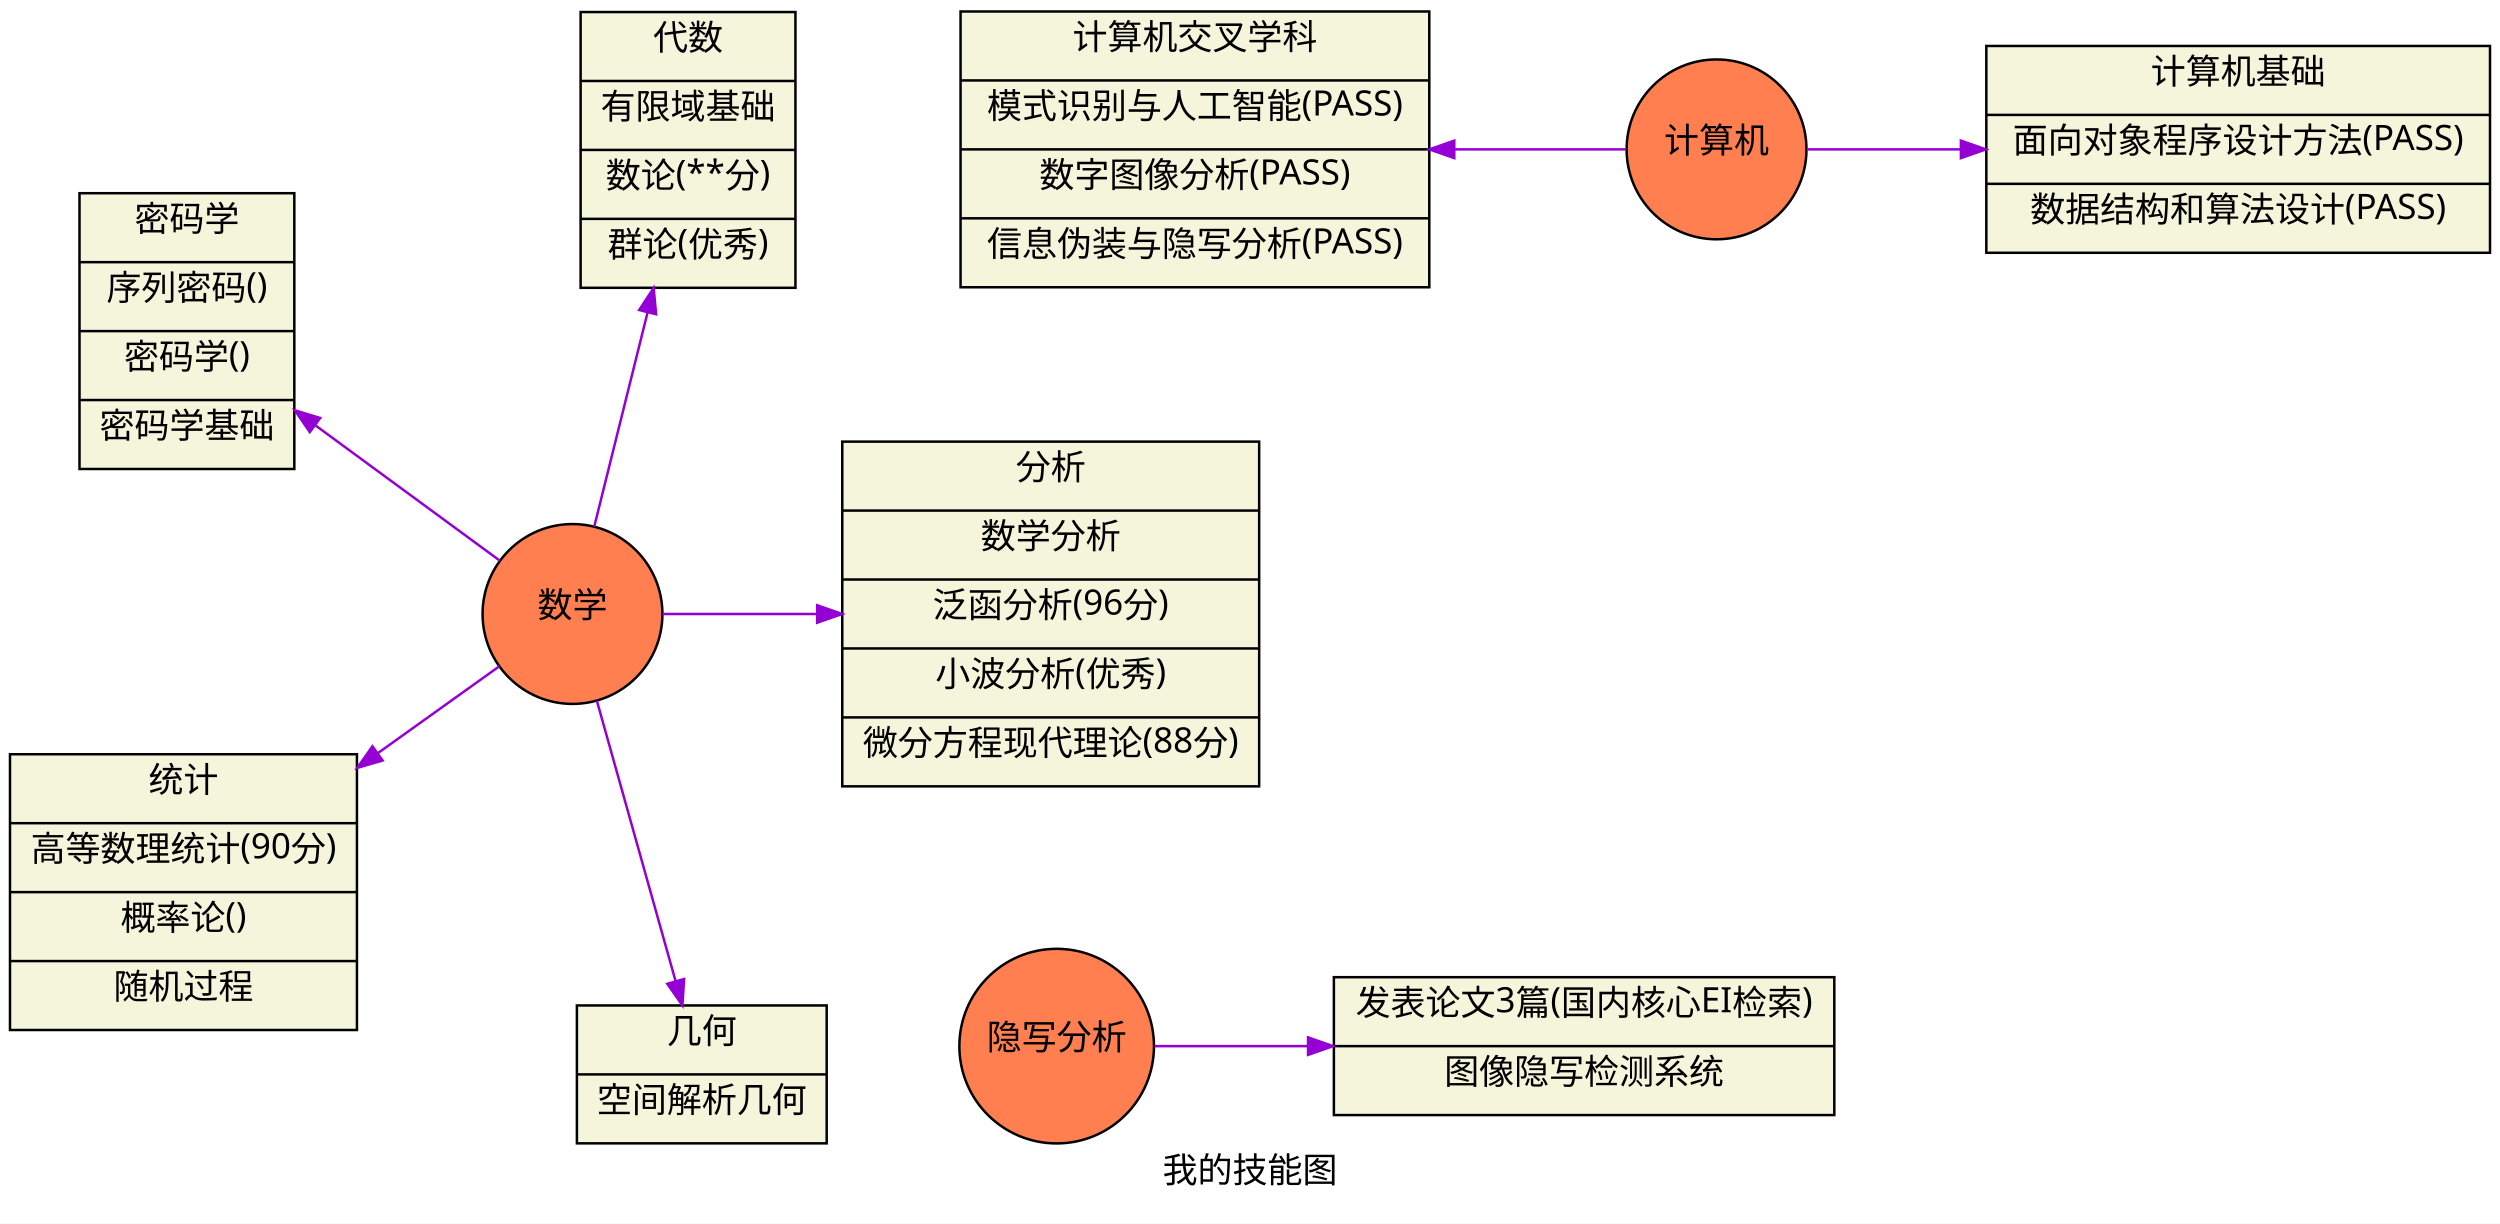
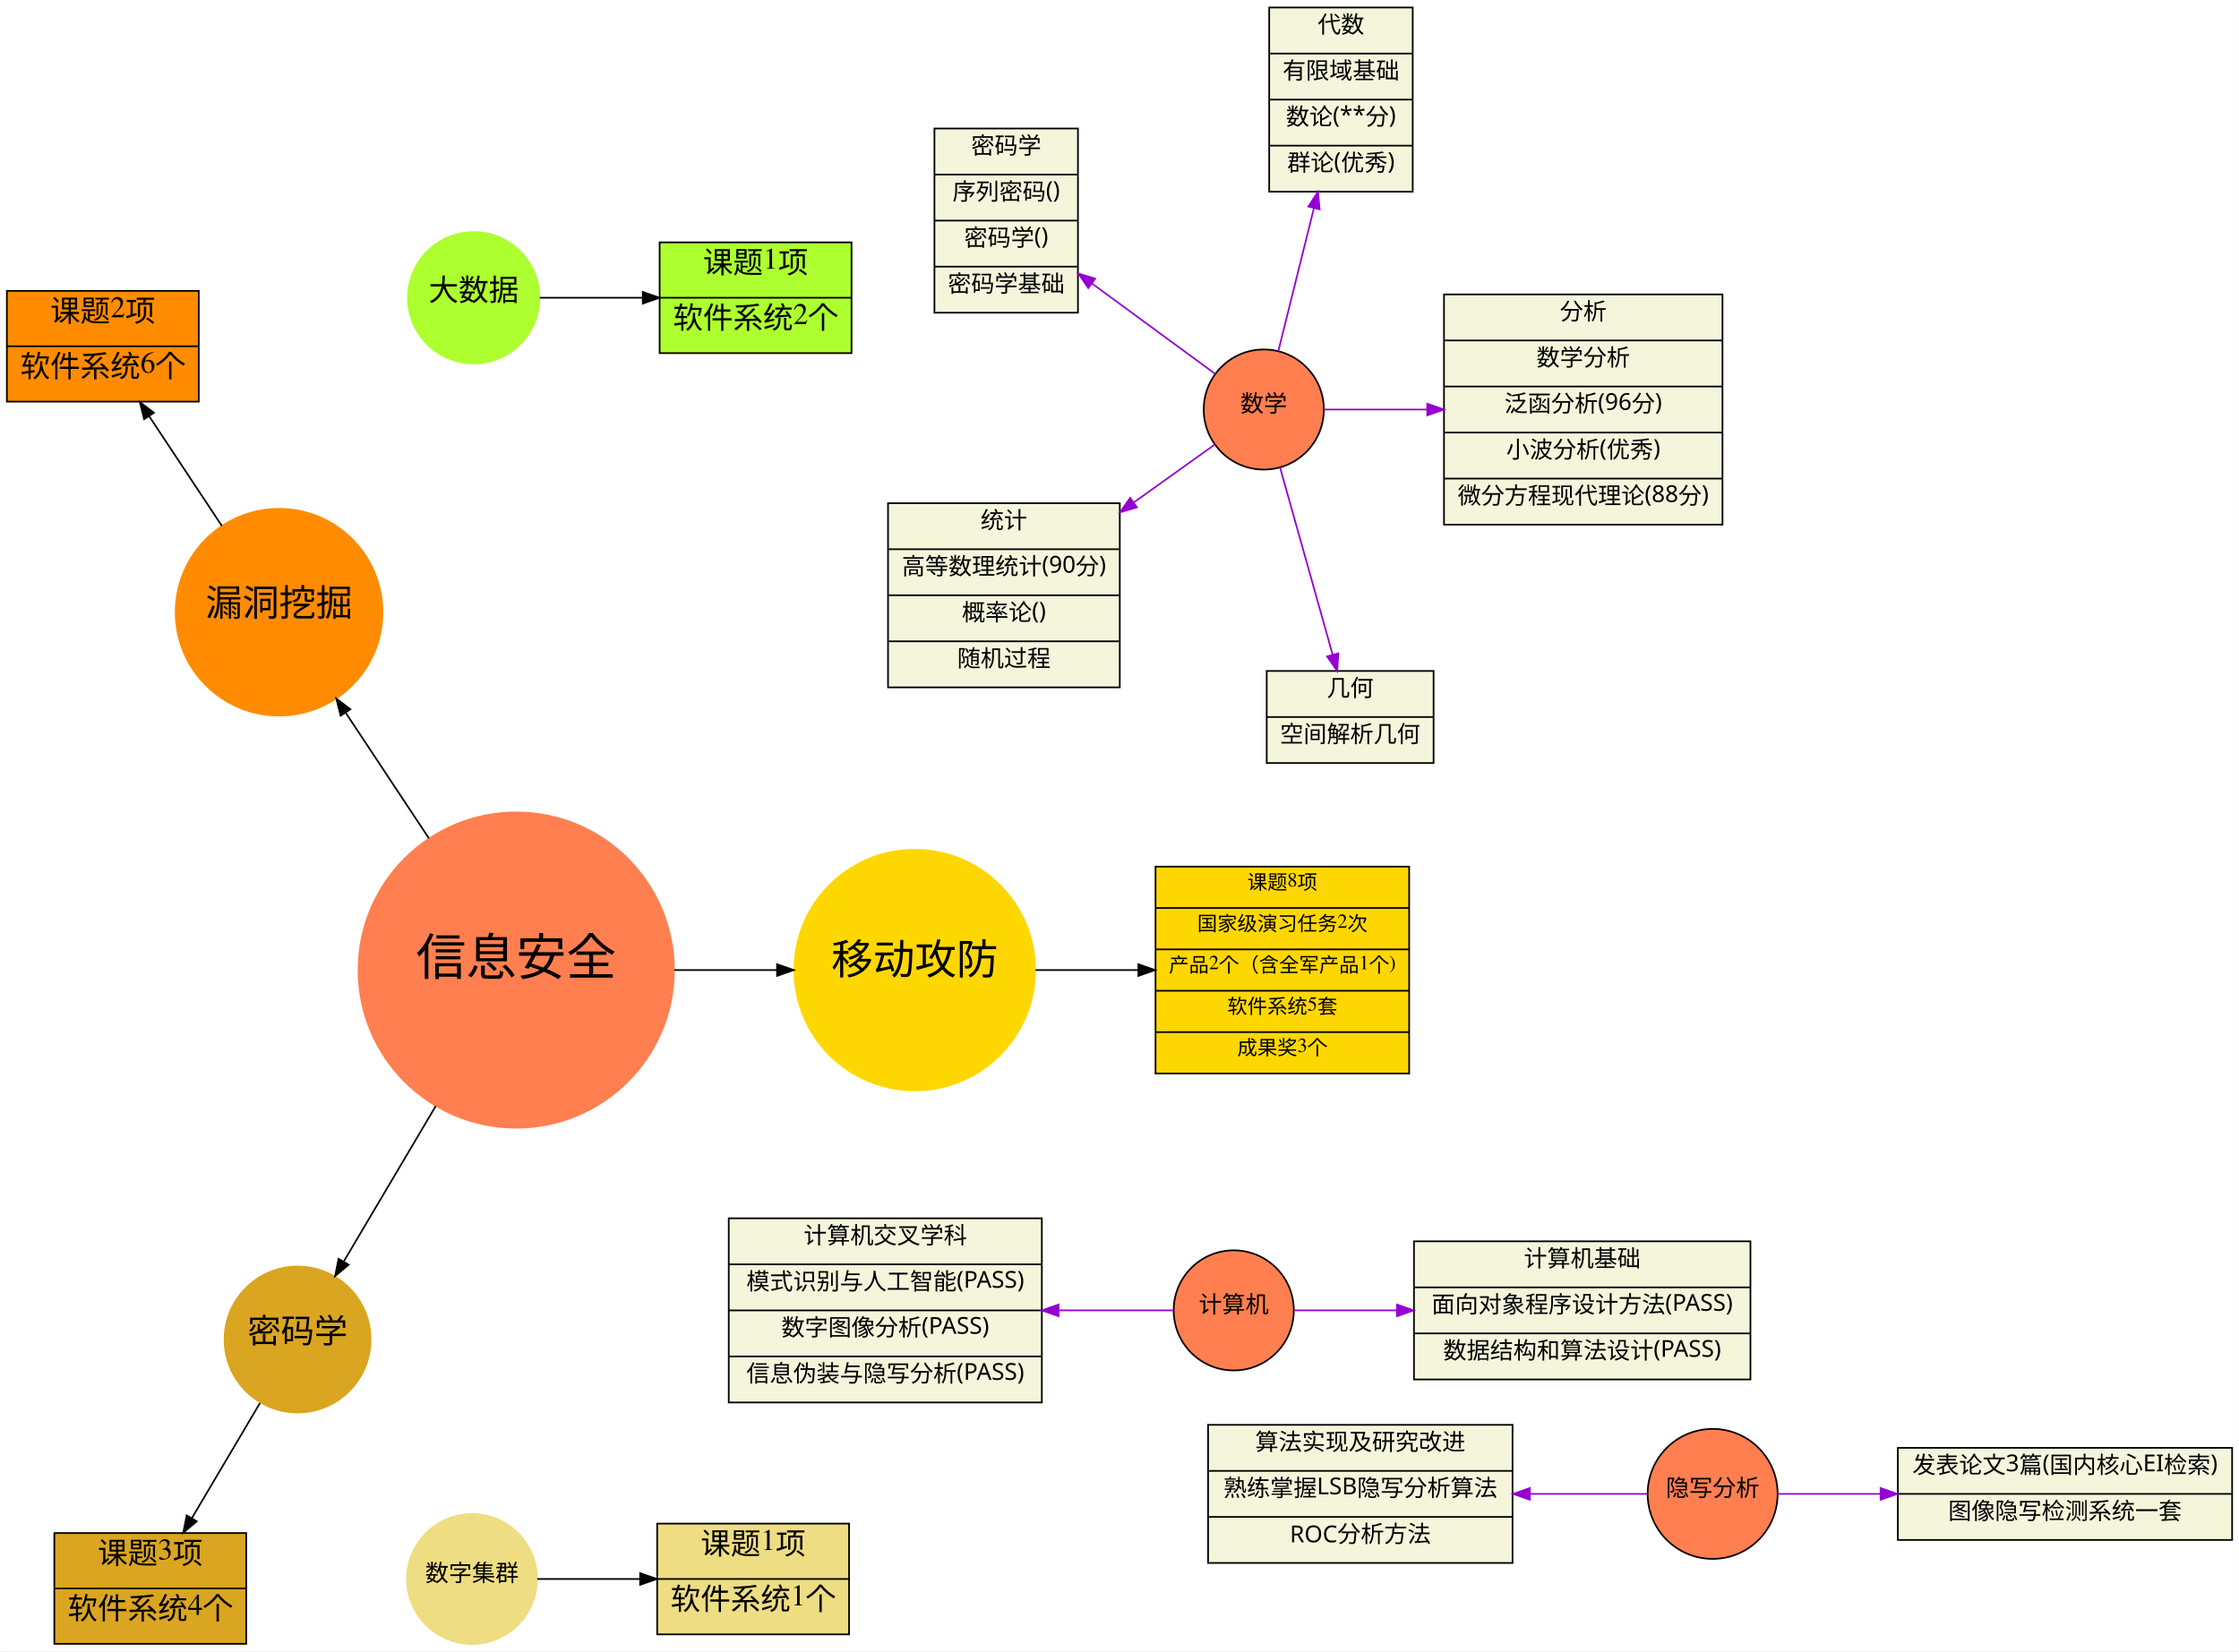
- <svg xmlns="http://www.w3.org/2000/svg" width="1001pt" height="490pt" viewBox="0.00 0.00 1000.83 489.72">
-   <g id="graph0" class="graph" transform="scale(1 1) rotate(0) translate(4 485.718)">
-     <polygon fill="white" stroke="transparent" points="-4,4 -4,-485.718 996.83,-485.718 996.83,4 -4,4" />
-     <text text-anchor="middle" x="496.415" y="-12.4" font-family="Song" font-size="14.00">我的技能图</text>
+ <svg xmlns="http://www.w3.org/2000/svg" width="1342pt" height="990pt" viewBox="0.00 0.00 1341.56 989.85">
+   <g id="graph0" class="graph" transform="scale(1 1) rotate(0) translate(4 985.849)">
+     <polygon fill="white" stroke="transparent" points="-4,4 -4,-985.849 1337.56,-985.849 1337.56,4 -4,4" />
    <g id="node1" class="node">
-       <ellipse fill="coral" stroke="black" cx="225.186" cy="-240.018" rx="36" ry="36" />
-       <text text-anchor="middle" x="225.186" y="-238.618" font-family="Song" font-size="14.00">数学</text>
+       <ellipse fill="coral" stroke="black" cx="753.244" cy="-740.372" rx="36" ry="36" />
+       <text text-anchor="middle" x="753.244" y="-738.972" font-family="Song" font-size="14.00">数学</text>
    </g>
    <g id="node2" class="node">
-       <polygon fill="beige" stroke="black" points="333.186,-171.018 333.186,-309.018 500.083,-309.018 500.083,-171.018 333.186,-171.018" />
-       <text text-anchor="middle" x="416.635" y="-293.818" font-family="Song" font-size="14.00">分析</text>
-       <polyline fill="none" stroke="black" points="333.186,-281.418 500.083,-281.418 " />
-       <text text-anchor="middle" x="416.635" y="-266.218" font-family="Song" font-size="14.00">数学分析</text>
-       <polyline fill="none" stroke="black" points="333.186,-253.818 500.083,-253.818 " />
-       <text text-anchor="middle" x="416.635" y="-238.618" font-family="Song" font-size="14.00">泛函分析(96分)</text>
-       <polyline fill="none" stroke="black" points="333.186,-226.218 500.083,-226.218 " />
-       <text text-anchor="middle" x="416.635" y="-211.018" font-family="Song" font-size="14.00">小波分析(优秀)</text>
-       <polyline fill="none" stroke="black" points="333.186,-198.618 500.083,-198.618 " />
-       <text text-anchor="middle" x="416.635" y="-183.418" font-family="Song" font-size="14.00">微分方程现代理论(88分)</text>
+       <polygon fill="beige" stroke="black" points="861.244,-671.372 861.244,-809.373 1028.14,-809.373 1028.14,-671.372 861.244,-671.372" />
+       <text text-anchor="middle" x="944.692" y="-794.173" font-family="Song" font-size="14.00">分析</text>
+       <polyline fill="none" stroke="black" points="861.244,-781.772 1028.14,-781.772 " />
+       <text text-anchor="middle" x="944.692" y="-766.572" font-family="Song" font-size="14.00">数学分析</text>
+       <polyline fill="none" stroke="black" points="861.244,-754.172 1028.14,-754.172 " />
+       <text text-anchor="middle" x="944.692" y="-738.972" font-family="Song" font-size="14.00">泛函分析(96分)</text>
+       <polyline fill="none" stroke="black" points="861.244,-726.572 1028.14,-726.572 " />
+       <text text-anchor="middle" x="944.692" y="-711.372" font-family="Song" font-size="14.00">小波分析(优秀)</text>
+       <polyline fill="none" stroke="black" points="861.244,-698.972 1028.14,-698.972 " />
+       <text text-anchor="middle" x="944.692" y="-683.772" font-family="Song" font-size="14.00">微分方程现代理论(88分)</text>
    </g>
    <g id="edge1" class="edge">
-       <path fill="none" stroke="darkviolet" d="M261.196,-240.018C278.855,-240.018 301.028,-240.018 323.05,-240.018" />
-       <polygon fill="darkviolet" stroke="darkviolet" points="323.141,-243.518 333.141,-240.018 323.141,-236.518 323.141,-243.518" />
+       <path fill="none" stroke="darkviolet" d="M789.254,-740.372C806.913,-740.372 829.086,-740.372 851.108,-740.372" />
+       <polygon fill="darkviolet" stroke="darkviolet" points="851.199,-743.873 861.199,-740.372 851.199,-736.873 851.199,-743.873" />
    </g>
    <g id="node3" class="node">
-       <polygon fill="beige" stroke="black" points="228.44,-370.595 228.44,-480.995 314.44,-480.995 314.44,-370.595 228.44,-370.595" />
-       <text text-anchor="middle" x="271.44" y="-465.795" font-family="Song" font-size="14.00">代数</text>
-       <polyline fill="none" stroke="black" points="228.44,-453.395 314.44,-453.395 " />
-       <text text-anchor="middle" x="271.44" y="-438.195" font-family="Song" font-size="14.00">有限域基础</text>
-       <polyline fill="none" stroke="black" points="228.44,-425.795 314.44,-425.795 " />
-       <text text-anchor="middle" x="271.44" y="-410.595" font-family="Song" font-size="14.00">数论(**分)</text>
-       <polyline fill="none" stroke="black" points="228.44,-398.195 314.44,-398.195 " />
-       <text text-anchor="middle" x="271.44" y="-382.995" font-family="Song" font-size="14.00">群论(优秀)</text>
+       <polygon fill="beige" stroke="black" points="756.497,-870.949 756.497,-981.349 842.497,-981.349 842.497,-870.949 756.497,-870.949" />
+       <text text-anchor="middle" x="799.497" y="-966.149" font-family="Song" font-size="14.00">代数</text>
+       <polyline fill="none" stroke="black" points="756.497,-953.749 842.497,-953.749 " />
+       <text text-anchor="middle" x="799.497" y="-938.549" font-family="Song" font-size="14.00">有限域基础</text>
+       <polyline fill="none" stroke="black" points="756.497,-926.149 842.497,-926.149 " />
+       <text text-anchor="middle" x="799.497" y="-910.949" font-family="Song" font-size="14.00">数论(**分)</text>
+       <polyline fill="none" stroke="black" points="756.497,-898.549 842.497,-898.549 " />
+       <text text-anchor="middle" x="799.497" y="-883.349" font-family="Song" font-size="14.00">群论(优秀)</text>
    </g>
    <g id="edge2" class="edge">
-       <path fill="none" stroke="darkviolet" d="M233.886,-274.961C239.879,-299.031 248.023,-331.743 255.196,-360.552" />
-       <polygon fill="darkviolet" stroke="darkviolet" points="251.875,-361.7 257.687,-370.558 258.668,-360.009 251.875,-361.7" />
+       <path fill="none" stroke="darkviolet" d="M761.944,-775.316C767.936,-799.385 776.081,-832.098 783.253,-860.906" />
+       <polygon fill="darkviolet" stroke="darkviolet" points="779.932,-862.055 785.745,-870.913 786.725,-860.364 779.932,-862.055" />
    </g>
    <g id="node4" class="node">
-       <polygon fill="beige" stroke="black" points="27.826,-298.066 27.826,-408.466 113.826,-408.466 113.826,-298.066 27.826,-298.066" />
-       <text text-anchor="middle" x="70.826" y="-393.266" font-family="Song" font-size="14.00">密码学</text>
-       <polyline fill="none" stroke="black" points="27.826,-380.866 113.826,-380.866 " />
-       <text text-anchor="middle" x="70.826" y="-365.666" font-family="Song" font-size="14.00">序列密码()</text>
-       <polyline fill="none" stroke="black" points="27.826,-353.266 113.826,-353.266 " />
-       <text text-anchor="middle" x="70.826" y="-338.066" font-family="Song" font-size="14.00">密码学()</text>
-       <polyline fill="none" stroke="black" points="27.826,-325.666 113.826,-325.666 " />
-       <text text-anchor="middle" x="70.826" y="-310.466" font-family="Song" font-size="14.00">密码学基础</text>
+       <polygon fill="beige" stroke="black" points="555.883,-798.421 555.883,-908.821 641.883,-908.821 641.883,-798.421 555.883,-798.421" />
+       <text text-anchor="middle" x="598.883" y="-893.621" font-family="Song" font-size="14.00">密码学</text>
+       <polyline fill="none" stroke="black" points="555.883,-881.221 641.883,-881.221 " />
+       <text text-anchor="middle" x="598.883" y="-866.021" font-family="Song" font-size="14.00">序列密码()</text>
+       <polyline fill="none" stroke="black" points="555.883,-853.621 641.883,-853.621 " />
+       <text text-anchor="middle" x="598.883" y="-838.421" font-family="Song" font-size="14.00">密码学()</text>
+       <polyline fill="none" stroke="black" points="555.883,-826.021 641.883,-826.021 " />
+       <text text-anchor="middle" x="598.883" y="-810.821" font-family="Song" font-size="14.00">密码学基础</text>
    </g>
    <g id="edge3" class="edge">
-       <path fill="none" stroke="darkviolet" d="M196.152,-261.319C175.359,-276.574 146.804,-297.523 122.202,-315.573" />
-       <polygon fill="darkviolet" stroke="darkviolet" points="120.02,-312.833 114.027,-321.571 124.16,-318.477 120.02,-312.833" />
+       <path fill="none" stroke="darkviolet" d="M724.21,-761.674C703.417,-776.928 674.862,-797.878 650.26,-815.928" />
+       <polygon fill="darkviolet" stroke="darkviolet" points="648.077,-813.188 642.085,-821.925 652.218,-818.832 648.077,-813.188" />
    </g>
    <g id="node5" class="node">
-       <polygon fill="beige" stroke="black" points="1.42109e-14,-73.471 1.42109e-14,-183.871 138.896,-183.871 138.896,-73.471 1.42109e-14,-73.471" />
-       <text text-anchor="middle" x="69.448" y="-168.671" font-family="Song" font-size="14.00">统计</text>
-       <polyline fill="none" stroke="black" points="1.42109e-14,-156.271 138.896,-156.271 " />
-       <text text-anchor="middle" x="69.448" y="-141.071" font-family="Song" font-size="14.00">高等数理统计(90分)</text>
-       <polyline fill="none" stroke="black" points="1.42109e-14,-128.671 138.896,-128.671 " />
-       <text text-anchor="middle" x="69.448" y="-113.471" font-family="Song" font-size="14.00">概率论()</text>
-       <polyline fill="none" stroke="black" points="1.42109e-14,-101.071 138.896,-101.071 " />
-       <text text-anchor="middle" x="69.448" y="-85.871" font-family="Song" font-size="14.00">随机过程</text>
+       <polygon fill="beige" stroke="black" points="528.057,-573.826 528.057,-684.226 666.954,-684.226 666.954,-573.826 528.057,-573.826" />
+       <text text-anchor="middle" x="597.506" y="-669.026" font-family="Song" font-size="14.00">统计</text>
+       <polyline fill="none" stroke="black" points="528.057,-656.626 666.954,-656.626 " />
+       <text text-anchor="middle" x="597.506" y="-641.426" font-family="Song" font-size="14.00">高等数理统计(90分)</text>
+       <polyline fill="none" stroke="black" points="528.057,-629.026 666.954,-629.026 " />
+       <text text-anchor="middle" x="597.506" y="-613.826" font-family="Song" font-size="14.00">概率论()</text>
+       <polyline fill="none" stroke="black" points="528.057,-601.426 666.954,-601.426 " />
+       <text text-anchor="middle" x="597.506" y="-586.226" font-family="Song" font-size="14.00">随机过程</text>
    </g>
    <g id="edge4" class="edge">
-       <path fill="none" stroke="darkviolet" d="M195.893,-219.074C182.036,-209.167 164.762,-196.817 147.477,-184.459" />
-       <polygon fill="darkviolet" stroke="darkviolet" points="149.177,-181.371 139.006,-178.402 145.105,-187.066 149.177,-181.371" />
+       <path fill="none" stroke="darkviolet" d="M723.951,-719.429C710.094,-709.522 692.819,-697.171 675.535,-684.814" />
+       <polygon fill="darkviolet" stroke="darkviolet" points="677.234,-681.726 667.064,-678.757 673.163,-687.42 677.234,-681.726" />
    </g>
    <g id="node6" class="node">
-       <polygon fill="beige" stroke="black" points="226.95,-28.1 226.95,-83.3 326.95,-83.3 326.95,-28.1 226.95,-28.1" />
-       <text text-anchor="middle" x="276.95" y="-68.1" font-family="Song" font-size="14.00">几何</text>
-       <polyline fill="none" stroke="black" points="226.95,-55.7 326.95,-55.7 " />
-       <text text-anchor="middle" x="276.95" y="-40.5" font-family="Song" font-size="14.00">空间解析几何</text>
+       <polygon fill="beige" stroke="black" points="755.007,-528.455 755.007,-583.655 855.007,-583.655 855.007,-528.455 755.007,-528.455" />
+       <text text-anchor="middle" x="805.007" y="-568.455" font-family="Song" font-size="14.00">几何</text>
+       <polyline fill="none" stroke="black" points="755.007,-556.055 855.007,-556.055 " />
+       <text text-anchor="middle" x="805.007" y="-540.855" font-family="Song" font-size="14.00">空间解析几何</text>
    </g>
    <g id="edge5" class="edge">
-       <path fill="none" stroke="darkviolet" d="M234.923,-205.349C243.92,-173.312 257.251,-125.841 266.476,-92.993" />
-       <polygon fill="darkviolet" stroke="darkviolet" points="269.864,-93.876 269.198,-83.302 263.124,-91.983 269.864,-93.876" />
+       <path fill="none" stroke="darkviolet" d="M762.98,-705.704C771.977,-673.666 785.309,-626.196 794.534,-593.348" />
+       <polygon fill="darkviolet" stroke="darkviolet" points="797.921,-594.231 797.255,-583.657 791.182,-592.338 797.921,-594.231" />
    </g>
    <g id="node7" class="node">
-       <ellipse fill="coral" stroke="black" cx="683.186" cy="-426.018" rx="36" ry="36" />
-       <text text-anchor="middle" x="683.186" y="-424.618" font-family="Song" font-size="14.00">计算机</text>
+       <ellipse fill="coral" stroke="black" cx="735.244" cy="-200.372" rx="36" ry="36" />
+       <text text-anchor="middle" x="735.244" y="-198.972" font-family="Song" font-size="14.00">计算机</text>
    </g>
    <g id="node8" class="node">
-       <polygon fill="beige" stroke="black" points="791.186,-384.618 791.186,-467.418 992.83,-467.418 992.83,-384.618 791.186,-384.618" />
-       <text text-anchor="middle" x="892.008" y="-452.218" font-family="Song" font-size="14.00">计算机基础</text>
-       <polyline fill="none" stroke="black" points="791.186,-439.818 992.83,-439.818 " />
-       <text text-anchor="middle" x="892.008" y="-424.618" font-family="Song" font-size="14.00">面向对象程序设计方法(PASS)</text>
-       <polyline fill="none" stroke="black" points="791.186,-412.218 992.83,-412.218 " />
-       <text text-anchor="middle" x="892.008" y="-397.018" font-family="Song" font-size="14.00">数据结构和算法设计(PASS)</text>
+       <polygon fill="beige" stroke="black" points="843.244,-158.972 843.244,-241.772 1044.89,-241.772 1044.89,-158.972 843.244,-158.972" />
+       <text text-anchor="middle" x="944.065" y="-226.572" font-family="Song" font-size="14.00">计算机基础</text>
+       <polyline fill="none" stroke="black" points="843.244,-214.172 1044.89,-214.172 " />
+       <text text-anchor="middle" x="944.065" y="-198.972" font-family="Song" font-size="14.00">面向对象程序设计方法(PASS)</text>
+       <polyline fill="none" stroke="black" points="843.244,-186.572 1044.89,-186.572 " />
+       <text text-anchor="middle" x="944.065" y="-171.372" font-family="Song" font-size="14.00">数据结构和算法设计(PASS)</text>
    </g>
    <g id="edge6" class="edge">
-       <path fill="none" stroke="darkviolet" d="M719.56,-426.018C736.888,-426.018 758.645,-426.018 780.811,-426.018" />
-       <polygon fill="darkviolet" stroke="darkviolet" points="781.009,-429.518 791.009,-426.018 781.009,-422.518 781.009,-429.518" />
+       <path fill="none" stroke="darkviolet" d="M771.618,-200.372C788.946,-200.372 810.702,-200.372 832.868,-200.372" />
+       <polygon fill="darkviolet" stroke="darkviolet" points="833.067,-203.873 843.067,-200.372 833.067,-196.873 833.067,-203.873" />
    </g>
    <g id="node9" class="node">
-       <polygon fill="beige" stroke="black" points="380.543,-370.818 380.543,-481.218 568.186,-481.218 568.186,-370.818 380.543,-370.818" />
-       <text text-anchor="middle" x="474.365" y="-466.018" font-family="Song" font-size="14.00">计算机交叉学科</text>
-       <polyline fill="none" stroke="black" points="380.543,-453.618 568.186,-453.618 " />
-       <text text-anchor="middle" x="474.365" y="-438.418" font-family="Song" font-size="14.00">模式识别与人工智能(PASS)</text>
-       <polyline fill="none" stroke="black" points="380.543,-426.018 568.186,-426.018 " />
-       <text text-anchor="middle" x="474.365" y="-410.818" font-family="Song" font-size="14.00">数字图像分析(PASS)</text>
-       <polyline fill="none" stroke="black" points="380.543,-398.418 568.186,-398.418 " />
-       <text text-anchor="middle" x="474.365" y="-383.218" font-family="Song" font-size="14.00">信息伪装与隐写分析(PASS)</text>
+       <polygon fill="beige" stroke="black" points="432.6,-145.172 432.6,-255.572 620.244,-255.572 620.244,-145.172 432.6,-145.172" />
+       <text text-anchor="middle" x="526.422" y="-240.372" font-family="Song" font-size="14.00">计算机交叉学科</text>
+       <polyline fill="none" stroke="black" points="432.6,-227.972 620.244,-227.972 " />
+       <text text-anchor="middle" x="526.422" y="-212.772" font-family="Song" font-size="14.00">模式识别与人工智能(PASS)</text>
+       <polyline fill="none" stroke="black" points="432.6,-200.372 620.244,-200.372 " />
+       <text text-anchor="middle" x="526.422" y="-185.172" font-family="Song" font-size="14.00">数字图像分析(PASS)</text>
+       <polyline fill="none" stroke="black" points="432.6,-172.772 620.244,-172.772 " />
+       <text text-anchor="middle" x="526.422" y="-157.572" font-family="Song" font-size="14.00">信息伪装与隐写分析(PASS)</text>
    </g>
    <g id="edge7" class="edge">
-       <path fill="none" stroke="darkviolet" d="M646.812,-426.018C627.607,-426.018 602.962,-426.018 578.348,-426.018" />
-       <polygon fill="darkviolet" stroke="darkviolet" points="578.191,-422.518 568.191,-426.018 578.191,-429.518 578.191,-422.518" />
+       <path fill="none" stroke="darkviolet" d="M698.87,-200.372C679.664,-200.372 655.019,-200.372 630.405,-200.372" />
+       <polygon fill="darkviolet" stroke="darkviolet" points="630.248,-196.873 620.248,-200.372 630.248,-203.873 630.248,-196.873" />
    </g>
    <g id="node10" class="node">
-       <ellipse fill="coral" stroke="black" cx="419.017" cy="-67.018" rx="38.955" ry="38.955" />
-       <text text-anchor="middle" x="419.017" y="-65.618" font-family="Song" font-size="14.00">隐写分析</text>
+       <ellipse fill="coral" stroke="black" cx="1022.24" cy="-90.372" rx="38.955" ry="38.955" />
+       <text text-anchor="middle" x="1022.24" y="-88.972" font-family="Song" font-size="14.00">隐写分析</text>
    </g>
    <g id="node11" class="node">
-       <polygon fill="beige" stroke="black" points="529.995,-39.418 529.995,-94.618 730.333,-94.618 730.333,-39.418 529.995,-39.418" />
-       <text text-anchor="middle" x="630.164" y="-79.418" font-family="Song" font-size="14.00">发表论文3篇(国内核心EI检索)</text>
-       <polyline fill="none" stroke="black" points="529.995,-67.018 730.333,-67.018 " />
-       <text text-anchor="middle" x="630.164" y="-51.818" font-family="Song" font-size="14.00">图像隐写检测系统</text>
+       <polygon fill="beige" stroke="black" points="1133.22,-62.772 1133.22,-117.972 1333.56,-117.972 1333.56,-62.772 1133.22,-62.772" />
+       <text text-anchor="middle" x="1233.39" y="-102.772" font-family="Song" font-size="14.00">发表论文3篇(国内核心EI检索)</text>
+       <polyline fill="none" stroke="black" points="1133.22,-90.372 1333.56,-90.372 " />
+       <text text-anchor="middle" x="1233.39" y="-75.172" font-family="Song" font-size="14.00">图像隐写检测系统一套</text>
    </g>
    <g id="edge8" class="edge">
-       <path fill="none" stroke="darkviolet" d="M458.238,-67.018C475.819,-67.018 497.53,-67.018 519.534,-67.018" />
-       <polygon fill="darkviolet" stroke="darkviolet" points="519.651,-70.518 529.651,-67.018 519.651,-63.518 519.651,-70.518" />
+       <path fill="none" stroke="darkviolet" d="M1061.46,-90.372C1079.05,-90.372 1100.76,-90.372 1122.76,-90.372" />
+       <polygon fill="darkviolet" stroke="darkviolet" points="1122.88,-93.873 1132.88,-90.372 1122.88,-86.873 1122.88,-93.873" />
+     </g>
+     <g id="node12" class="node">
+       <polygon fill="beige" stroke="black" points="719.866,-48.972 719.866,-131.772 902.328,-131.772 902.328,-48.972 719.866,-48.972" />
+       <text text-anchor="middle" x="811.097" y="-116.572" font-family="Song" font-size="14.00">算法实现及研究改进</text>
+       <polyline fill="none" stroke="black" points="719.866,-104.172 902.328,-104.172 " />
+       <text text-anchor="middle" x="811.097" y="-88.972" font-family="Song" font-size="14.00">熟练掌握LSB隐写分析算法</text>
+       <polyline fill="none" stroke="black" points="719.866,-76.572 902.328,-76.572 " />
+       <text text-anchor="middle" x="811.097" y="-61.372" font-family="Song" font-size="14.00">ROC分析方法</text>
+     </g>
+     <g id="edge9" class="edge">
+       <path fill="none" stroke="darkviolet" d="M983.024,-90.372C963.108,-90.372 937.894,-90.372 912.957,-90.372" />
+       <polygon fill="darkviolet" stroke="darkviolet" points="912.68,-86.873 902.68,-90.372 912.68,-93.873 912.68,-86.873" />
+     </g>
+     <g id="node13" class="node">
+       <ellipse fill="coral" stroke="coral" cx="305.244" cy="-404.372" rx="94.508" ry="94.508" />
+       <text text-anchor="middle" x="305.244" y="-401.372" font-family="Song" font-size="30.00">信息安全</text>
+     </g>
+     <g id="node14" class="node">
+       <ellipse fill="gold" stroke="gold" cx="544.06" cy="-404.372" rx="72.125" ry="72.125" />
+       <text text-anchor="middle" x="544.06" y="-401.872" font-family="Song" font-size="25.00">移动攻防</text>
+     </g>
+     <g id="edge10" class="edge">
+       <path fill="none" stroke="black" d="M399.973,-404.372C420.267,-404.372 441.556,-404.372 461.353,-404.372" />
+       <polygon fill="black" stroke="black" points="461.557,-407.872 471.557,-404.372 461.557,-400.872 461.557,-407.872" />
+     </g>
+     <g id="node15" class="node">
+       <ellipse fill="darkorange" stroke="darkorange" cx="163.122" cy="-618.877" rx="61.961" ry="61.961" />
+       <text text-anchor="middle" x="163.122" y="-616.677" font-family="Song" font-size="22.00">漏洞挖掘</text>
+     </g>
+     <g id="edge11" class="edge">
+       <path fill="none" stroke="black" d="M252.928,-483.332C236.433,-508.228 218.487,-535.314 203.004,-558.682" />
+       <polygon fill="black" stroke="black" points="200.024,-556.843 197.419,-567.113 205.86,-560.71 200.024,-556.843" />
+     </g>
+     <g id="node16" class="node">
+       <ellipse fill="goldenrod" stroke="goldenrod" cx="174.216" cy="-182.917" rx="43.758" ry="43.758" />
+       <text text-anchor="middle" x="174.216" y="-180.917" font-family="Song" font-size="20.00">密码学</text>
+     </g>
+     <g id="edge12" class="edge">
+       <path fill="none" stroke="black" d="M257.012,-322.854C238.459,-291.497 217.915,-256.774 201.932,-229.76" />
+       <polygon fill="black" stroke="black" points="204.8,-227.735 196.696,-220.911 198.776,-231.3 204.8,-227.735" />
+     </g>
+     <g id="node17" class="node">
+       <polygon fill="gold" stroke="black" points="688.373,-342.373 688.373,-466.372 840.369,-466.372 840.369,-342.373 688.373,-342.373" />
+       <text text-anchor="middle" x="764.371" y="-452.772" font-family="Times,serif" font-size="12.00">课题8项</text>
+       <polyline fill="none" stroke="black" points="688.373,-441.572 840.369,-441.572 " />
+       <text text-anchor="middle" x="764.371" y="-427.972" font-family="Times,serif" font-size="12.00">国家级演习任务2次</text>
+       <polyline fill="none" stroke="black" points="688.373,-416.772 840.369,-416.772 " />
+       <text text-anchor="middle" x="764.371" y="-403.172" font-family="Times,serif" font-size="12.00">产品2个（含全军产品1个)</text>
+       <polyline fill="none" stroke="black" points="688.373,-391.972 840.369,-391.972 " />
+       <text text-anchor="middle" x="764.371" y="-378.372" font-family="Times,serif" font-size="12.00">软件系统5套</text>
+       <polyline fill="none" stroke="black" points="688.373,-367.173 840.369,-367.173 " />
+       <text text-anchor="middle" x="764.371" y="-353.573" font-family="Times,serif" font-size="12.00">成果奖3个</text>
+     </g>
+     <g id="edge13" class="edge">
+       <path fill="none" stroke="black" d="M616.503,-404.372C636.137,-404.372 657.588,-404.372 677.91,-404.372" />
+       <polygon fill="black" stroke="black" points="678.1,-407.873 688.1,-404.372 678.1,-400.873 678.1,-407.873" />
+     </g>
+     <g id="node19" class="node">
+       <polygon fill="darkorange" stroke="black" points="-2.84217e-14,-745.092 -2.84217e-14,-811.491 115,-811.491 115,-745.092 -2.84217e-14,-745.092" />
+       <text text-anchor="middle" x="57.5" y="-793.091" font-family="Times,serif" font-size="18.00">课题2项</text>
+       <polyline fill="none" stroke="black" points="-2.84217e-14,-778.291 115,-778.291 " />
+       <text text-anchor="middle" x="57.5" y="-759.891" font-family="Times,serif" font-size="18.00">软件系统6个</text>
+     </g>
+     <g id="edge15" class="edge">
+       <path fill="none" stroke="black" d="M128.829,-670.634C114.704,-691.954 98.555,-716.327 85.199,-736.486" />
+       <polygon fill="black" stroke="black" points="82.266,-734.576 79.66,-744.846 88.101,-738.442 82.266,-734.576" />
+     </g>
+     <g id="node18" class="node">
+       <polygon fill="goldenrod" stroke="black" points="28.43,-0.5 28.43,-66.9 143.43,-66.9 143.43,-0.5 28.43,-0.5" />
+       <text text-anchor="middle" x="85.93" y="-48.5" font-family="Times,serif" font-size="18.00">课题3项</text>
+       <polyline fill="none" stroke="black" points="28.43,-33.7 143.43,-33.7 " />
+       <text text-anchor="middle" x="85.93" y="-15.3" font-family="Times,serif" font-size="18.00">软件系统4个</text>
+     </g>
+     <g id="edge14" class="edge">
+       <path fill="none" stroke="black" d="M151.709,-144.877C139.227,-123.779 123.678,-97.499 110.831,-75.787" />
+       <polygon fill="black" stroke="black" points="113.795,-73.923 105.691,-67.099 107.771,-77.487 113.795,-73.923" />
+     </g>
+     <g id="node20" class="node">
+       <ellipse fill="greenyellow" stroke="greenyellow" cx="279.744" cy="-807.372" rx="39.387" ry="39.387" />
+       <text text-anchor="middle" x="279.744" y="-805.572" font-family="Song" font-size="18.00">大数据</text>
+     </g>
+     <g id="node21" class="node">
+       <polygon fill="greenyellow" stroke="black" points="391.187,-774.173 391.187,-840.572 506.187,-840.572 506.187,-774.173 391.187,-774.173" />
+       <text text-anchor="middle" x="448.687" y="-822.172" font-family="Times,serif" font-size="18.00">课题1项</text>
+       <polyline fill="none" stroke="black" points="391.187,-807.372 506.187,-807.372 " />
+       <text text-anchor="middle" x="448.687" y="-788.972" font-family="Times,serif" font-size="18.00">软件系统2个</text>
+     </g>
+     <g id="edge16" class="edge">
+       <path fill="none" stroke="black" d="M319.353,-807.372C337.709,-807.372 360.045,-807.372 380.956,-807.372" />
+       <polygon fill="black" stroke="black" points="381.083,-810.873 391.083,-807.372 381.083,-803.873 381.083,-810.873" />
+     </g>
+     <g id="node22" class="node">
+       <ellipse fill="#eedd82" stroke="#eedd82" cx="278.744" cy="-39.372" rx="38.955" ry="38.955" />
+       <text text-anchor="middle" x="278.744" y="-37.972" font-family="Song" font-size="14.00">数字集群</text>
+     </g>
+     <g id="node23" class="node">
+       <polygon fill="#eedd82" stroke="black" points="389.721,-6.173 389.721,-72.572 504.721,-72.572 504.721,-6.173 389.721,-6.173" />
+       <text text-anchor="middle" x="447.221" y="-54.172" font-family="Times,serif" font-size="18.00">课题1项</text>
+       <polyline fill="none" stroke="black" points="389.721,-39.372 504.721,-39.372 " />
+       <text text-anchor="middle" x="447.221" y="-20.972" font-family="Times,serif" font-size="18.00">软件系统1个</text>
+     </g>
+     <g id="edge17" class="edge">
+       <path fill="none" stroke="black" d="M317.819,-39.372C336.114,-39.372 358.443,-39.372 379.37,-39.372" />
+       <polygon fill="black" stroke="black" points="379.506,-42.873 389.506,-39.372 379.506,-35.873 379.506,-42.873" />
    </g>
  </g>
</svg>
